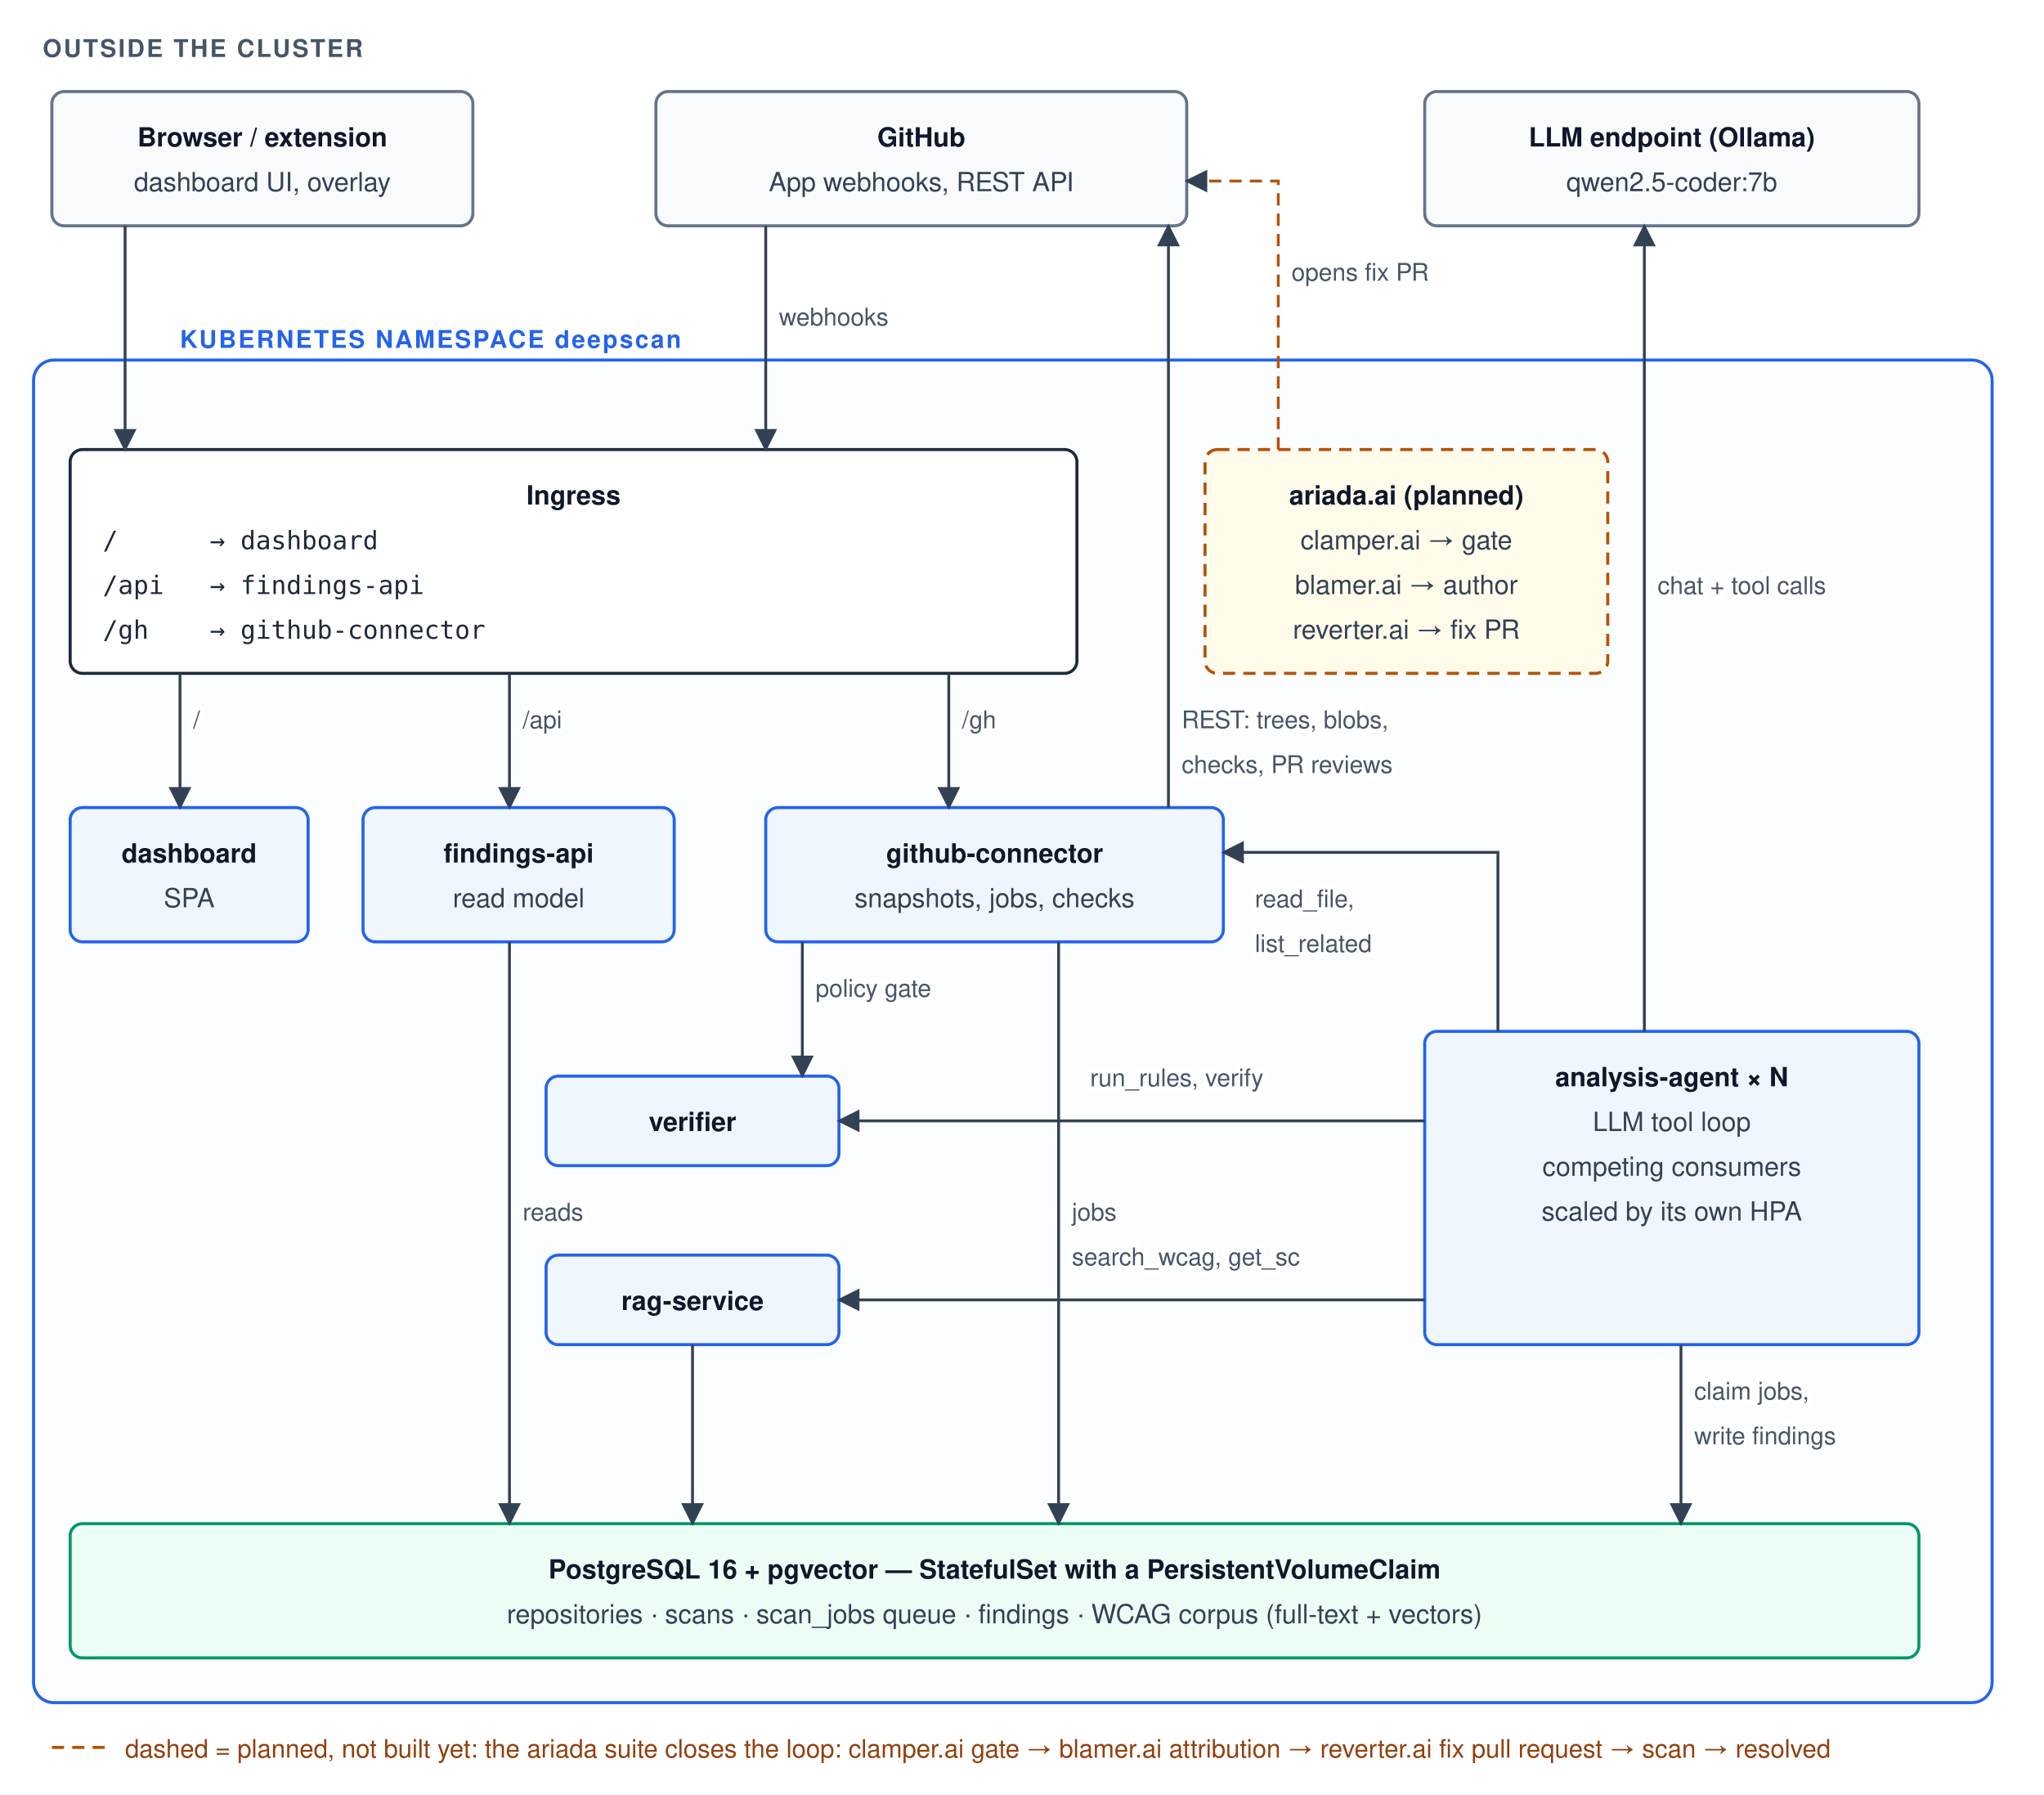
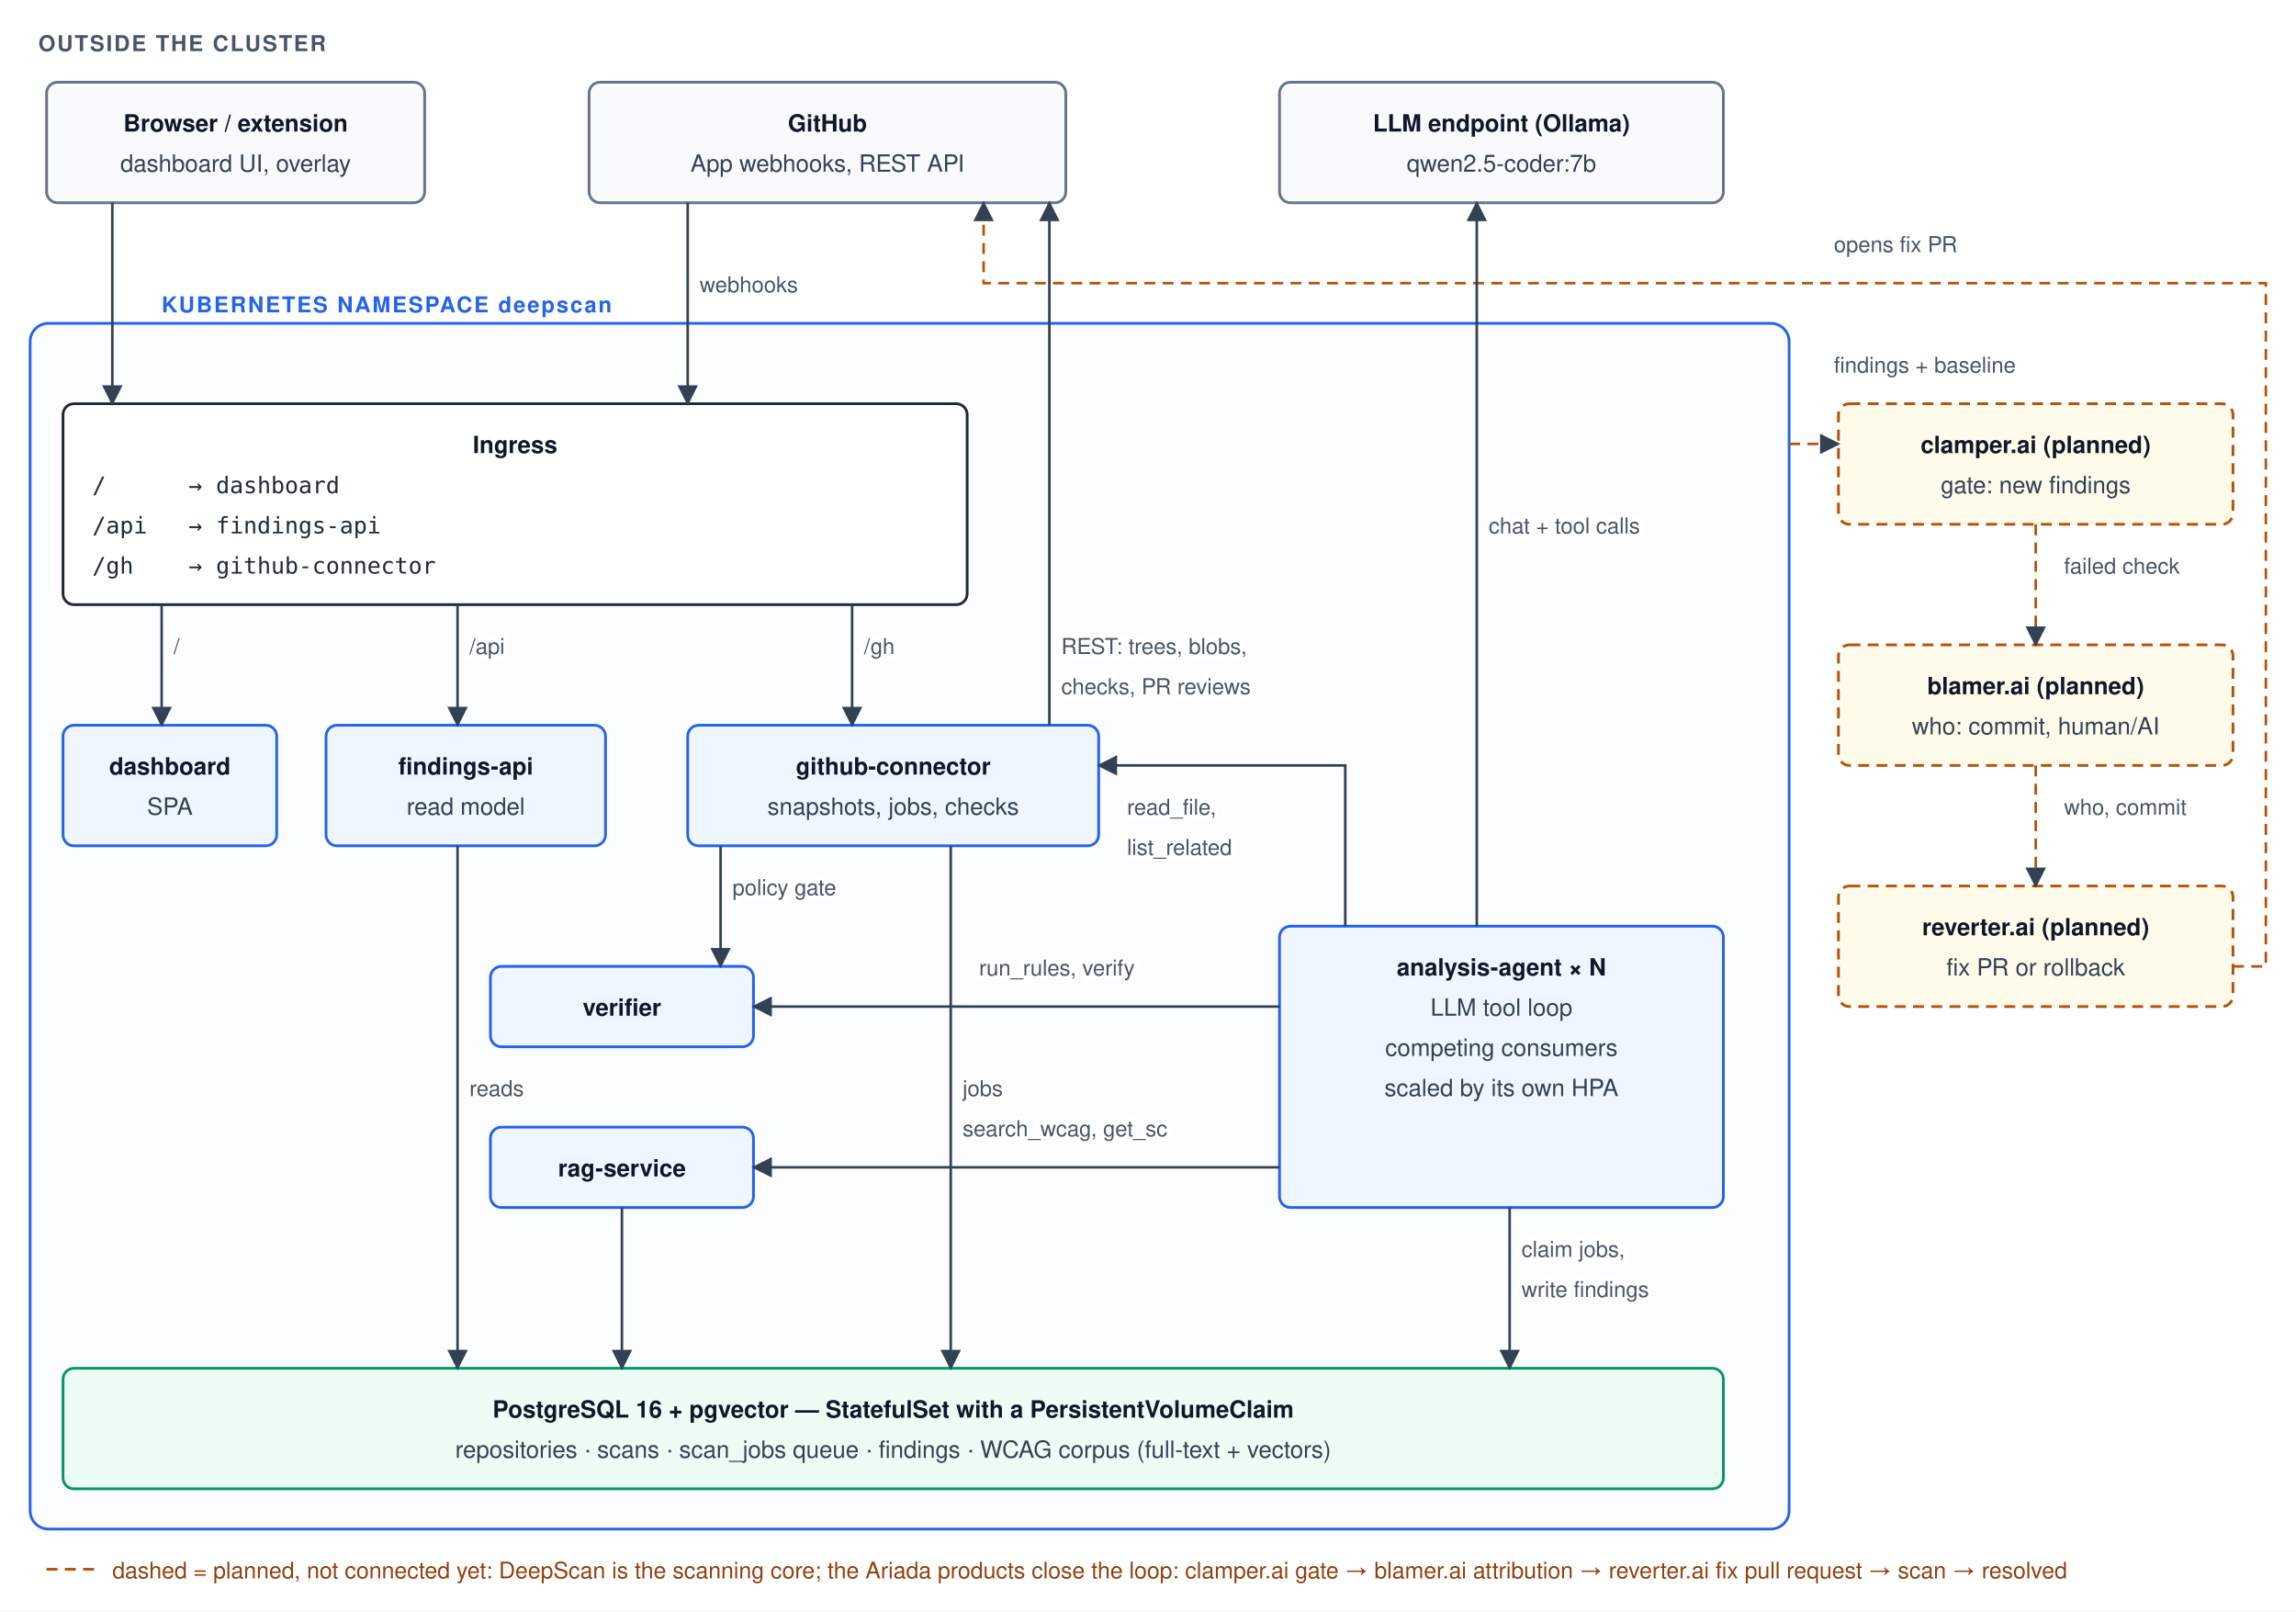
- <svg xmlns="http://www.w3.org/2000/svg" viewBox="0 0 1005 882" font-family="Atkinson Hyperlegible Next, -apple-system, Segoe UI, Helvetica, Arial, sans-serif" font-size="13" role="img" aria-labelledby="t d">
+ <svg xmlns="http://www.w3.org/2000/svg" viewBox="0 0 1257 882" font-family="Atkinson Hyperlegible Next, -apple-system, Segoe UI, Helvetica, Arial, sans-serif" font-size="13" role="img" aria-labelledby="t d">
  <defs>
    <marker id="a" viewBox="0 0 10 10" refX="9" refY="5" markerWidth="8" markerHeight="8" orient="auto-start-reverse">
      <path d="M0,0 L10,5 L0,10 z" fill="#334155" />
    </marker>
  </defs>
  <rect width="100%" height="100%" fill="#ffffff" />
  <text x="21" y="28" font-weight="700" fill="#475569" letter-spacing=".08em" font-size="12">OUTSIDE THE CLUSTER</text>
  <rect x="16.5" y="177" width="963" height="660" rx="10" fill="#fbfdff" stroke="#2563eb" stroke-width="1.5" />
  <text x="88.5" y="171" font-weight="700" fill="#2563eb" letter-spacing=".08em" font-size="12">KUBERNETES NAMESPACE deepscan</text>
  <rect x="25.5" y="45" width="207" height="66" rx="6" fill="#f8fafc" stroke="#64748b" stroke-width="1.5" />
  <text x="129" y="72" text-anchor="middle" font-weight="700" fill="#0f172a">Browser / extension</text>
  <text x="129" y="94" text-anchor="middle" fill="#334155">dashboard UI, overlay</text>
  <rect x="322.5" y="45" width="261" height="66" rx="6" fill="#f8fafc" stroke="#64748b" stroke-width="1.5" />
  <text x="453" y="72" text-anchor="middle" font-weight="700" fill="#0f172a">GitHub</text>
  <text x="453" y="94" text-anchor="middle" fill="#334155">App webhooks, REST API</text>
  <rect x="700.5" y="45" width="243" height="66" rx="6" fill="#f8fafc" stroke="#64748b" stroke-width="1.5" />
  <text x="822" y="72" text-anchor="middle" font-weight="700" fill="#0f172a">LLM endpoint (Ollama)</text>
  <text x="822" y="94" text-anchor="middle" fill="#334155">qwen2.5-coder:7b</text>
  <rect x="34.5" y="221" width="495" height="110" rx="6" fill="#ffffff" stroke="#1e293b" stroke-width="1.5" />
  <text x="282" y="248" text-anchor="middle" font-weight="700" fill="#0f172a">Ingress</text>
  <text x="50.5" y="270" xml:space="preserve" font-family="Atkinson Hyperlegible Mono, ui-monospace, Menlo, monospace" font-size="12.5" fill="#1e293b">/      → dashboard</text>
  <text x="50.5" y="292" xml:space="preserve" font-family="Atkinson Hyperlegible Mono, ui-monospace, Menlo, monospace" font-size="12.5" fill="#1e293b">/api   → findings-api</text>
  <text x="50.5" y="314" xml:space="preserve" font-family="Atkinson Hyperlegible Mono, ui-monospace, Menlo, monospace" font-size="12.5" fill="#1e293b">/gh    → github-connector</text>
  <rect x="34.5" y="397" width="117" height="66" rx="6" fill="#eff6ff" stroke="#2563eb" stroke-width="1.5" />
  <text x="93" y="424" text-anchor="middle" font-weight="700" fill="#0f172a">dashboard</text>
  <text x="93" y="446" text-anchor="middle" fill="#334155">SPA</text>
  <rect x="178.5" y="397" width="153" height="66" rx="6" fill="#eff6ff" stroke="#2563eb" stroke-width="1.5" />
  <text x="255" y="424" text-anchor="middle" font-weight="700" fill="#0f172a">findings-api</text>
  <text x="255" y="446" text-anchor="middle" fill="#334155">read model</text>
  <rect x="376.5" y="397" width="225" height="66" rx="6" fill="#eff6ff" stroke="#2563eb" stroke-width="1.5" />
  <text x="489" y="424" text-anchor="middle" font-weight="700" fill="#0f172a">github-connector</text>
  <text x="489" y="446" text-anchor="middle" fill="#334155">snapshots, jobs, checks</text>
  <rect x="268.5" y="529" width="144" height="44" rx="6" fill="#eff6ff" stroke="#2563eb" stroke-width="1.5" />
  <text x="340.5" y="556" text-anchor="middle" font-weight="700" fill="#0f172a">verifier</text>
  <rect x="268.5" y="617" width="144" height="44" rx="6" fill="#eff6ff" stroke="#2563eb" stroke-width="1.5" />
  <text x="340.5" y="644" text-anchor="middle" font-weight="700" fill="#0f172a">rag-service</text>
-   <rect x="592.5" y="221" width="198" height="110" rx="6" fill="#fffbeb" stroke="#b45309" stroke-width="1.5" stroke-dasharray="6 4" />
-   <text x="691.5" y="248" text-anchor="middle" font-weight="700" fill="#0f172a">ariada.ai (planned)</text>
-   <text x="691.5" y="270" text-anchor="middle" fill="#334155">clamper.ai → gate</text>
-   <text x="691.5" y="292" text-anchor="middle" fill="#334155">blamer.ai → author</text>
-   <text x="691.5" y="314" text-anchor="middle" fill="#334155">reverter.ai → fix PR</text>
+   <rect x="1006.5" y="221" width="216" height="66" rx="6" fill="#fffbeb" stroke="#b45309" stroke-width="1.5" stroke-dasharray="6 4" />
+   <text x="1114.5" y="248" text-anchor="middle" font-weight="700" fill="#0f172a">clamper.ai (planned)</text>
+   <text x="1114.5" y="270" text-anchor="middle" fill="#334155">gate: new findings</text>
+   <rect x="1006.5" y="353" width="216" height="66" rx="6" fill="#fffbeb" stroke="#b45309" stroke-width="1.5" stroke-dasharray="6 4" />
+   <text x="1114.5" y="380" text-anchor="middle" font-weight="700" fill="#0f172a">blamer.ai (planned)</text>
+   <text x="1114.5" y="402" text-anchor="middle" fill="#334155">who: commit, human/AI</text>
+   <rect x="1006.5" y="485" width="216" height="66" rx="6" fill="#fffbeb" stroke="#b45309" stroke-width="1.5" stroke-dasharray="6 4" />
+   <text x="1114.5" y="512" text-anchor="middle" font-weight="700" fill="#0f172a">reverter.ai (planned)</text>
+   <text x="1114.5" y="534" text-anchor="middle" fill="#334155">fix PR or rollback</text>
  <rect x="700.5" y="507" width="243" height="154" rx="6" fill="#eff6ff" stroke="#2563eb" stroke-width="1.5" />
  <text x="822" y="534" text-anchor="middle" font-weight="700" fill="#0f172a">analysis-agent × N</text>
  <text x="822" y="556" text-anchor="middle" fill="#334155">LLM tool loop</text>
  <text x="822" y="578" text-anchor="middle" fill="#334155">competing consumers</text>
  <text x="822" y="600" text-anchor="middle" fill="#334155">scaled by its own HPA</text>
  <rect x="34.5" y="749" width="909" height="66" rx="6" fill="#ecfdf5" stroke="#059669" stroke-width="1.5" />
  <text x="489" y="776" text-anchor="middle" font-weight="700" fill="#0f172a">PostgreSQL 16 + pgvector — StatefulSet with a PersistentVolumeClaim</text>
  <text x="489" y="798" text-anchor="middle" fill="#334155">repositories · scans · scan_jobs queue · findings · WCAG corpus (full-text + vectors)</text>
  <polyline points="61.5,111 61.5,221" fill="none" stroke="#334155" stroke-width="1.4" marker-end="url(#a)" />
  <polyline points="376.5,111 376.5,221" fill="none" stroke="#334155" stroke-width="1.4" marker-end="url(#a)" />
  <text x="383" y="160" fill="#475569" font-size="12" stroke="#ffffff" stroke-width="4" paint-order="stroke">webhooks</text>
  <polyline points="574.5,397 574.5,111" fill="none" stroke="#334155" stroke-width="1.4" marker-end="url(#a)" />
  <text x="581" y="358" fill="#475569" font-size="12" stroke="#ffffff" stroke-width="4" paint-order="stroke">REST: trees, blobs,</text>
  <text x="581" y="380" fill="#475569" font-size="12" stroke="#ffffff" stroke-width="4" paint-order="stroke">checks, PR reviews</text>
-   <polyline points="628.5,221 628.5,89 583.5,89" fill="none" stroke="#b45309" stroke-width="1.4" stroke-dasharray="6 4" marker-end="url(#a)" />
-   <text x="635" y="138" fill="#475569" font-size="12" stroke="#ffffff" stroke-width="4" paint-order="stroke">opens fix PR</text>
+   <polyline points="979.5,243 1006.5,243" fill="none" stroke="#b45309" stroke-width="1.4" stroke-dasharray="6 4" marker-end="url(#a)" />
+   <text x="1004" y="204" fill="#475569" font-size="12" stroke="#ffffff" stroke-width="4" paint-order="stroke">findings + baseline</text>
+   <polyline points="1114.5,287 1114.5,353" fill="none" stroke="#b45309" stroke-width="1.4" stroke-dasharray="6 4" marker-end="url(#a)" />
+   <text x="1130" y="314" fill="#475569" font-size="12" stroke="#ffffff" stroke-width="4" paint-order="stroke">failed check</text>
+   <polyline points="1114.5,419 1114.5,485" fill="none" stroke="#b45309" stroke-width="1.4" stroke-dasharray="6 4" marker-end="url(#a)" />
+   <text x="1130" y="446" fill="#475569" font-size="12" stroke="#ffffff" stroke-width="4" paint-order="stroke">who, commit</text>
+   <polyline points="1222.5,529 1240.5,529 1240.5,155 538.5,155 538.5,111" fill="none" stroke="#b45309" stroke-width="1.4" stroke-dasharray="6 4" marker-end="url(#a)" />
+   <text x="1004" y="138" fill="#475569" font-size="12" stroke="#ffffff" stroke-width="4" paint-order="stroke">opens fix PR</text>
  <polyline points="808.5,507 808.5,111" fill="none" stroke="#334155" stroke-width="1.4" marker-end="url(#a)" />
  <text x="815" y="292" fill="#475569" font-size="12" stroke="#ffffff" stroke-width="4" paint-order="stroke">chat + tool calls</text>
  <polyline points="88.5,331 88.5,397" fill="none" stroke="#334155" stroke-width="1.4" marker-end="url(#a)" />
  <text x="95" y="358" fill="#475569" font-size="12" stroke="#ffffff" stroke-width="4" paint-order="stroke">/</text>
  <polyline points="250.5,331 250.5,397" fill="none" stroke="#334155" stroke-width="1.4" marker-end="url(#a)" />
  <text x="257" y="358" fill="#475569" font-size="12" stroke="#ffffff" stroke-width="4" paint-order="stroke">/api</text>
  <polyline points="466.5,331 466.5,397" fill="none" stroke="#334155" stroke-width="1.4" marker-end="url(#a)" />
  <text x="473" y="358" fill="#475569" font-size="12" stroke="#ffffff" stroke-width="4" paint-order="stroke">/gh</text>
  <polyline points="736.5,507 736.5,419 601.5,419" fill="none" stroke="#334155" stroke-width="1.4" marker-end="url(#a)" />
  <text x="617" y="446" fill="#475569" font-size="12" stroke="#ffffff" stroke-width="4" paint-order="stroke">read_file,</text>
  <text x="617" y="468" fill="#475569" font-size="12" stroke="#ffffff" stroke-width="4" paint-order="stroke">list_related</text>
  <polyline points="394.5,463 394.5,529" fill="none" stroke="#334155" stroke-width="1.4" marker-end="url(#a)" />
  <text x="401" y="490" fill="#475569" font-size="12" stroke="#ffffff" stroke-width="4" paint-order="stroke">policy gate</text>
  <polyline points="700.5,551 412.5,551" fill="none" stroke="#334155" stroke-width="1.4" marker-end="url(#a)" />
  <text x="536" y="534" fill="#475569" font-size="12" stroke="#ffffff" stroke-width="4" paint-order="stroke">run_rules, verify</text>
  <polyline points="700.5,639 412.5,639" fill="none" stroke="#334155" stroke-width="1.4" marker-end="url(#a)" />
  <text x="527" y="622" fill="#475569" font-size="12" stroke="#ffffff" stroke-width="4" paint-order="stroke">search_wcag, get_sc</text>
  <polyline points="250.5,463 250.5,749" fill="none" stroke="#334155" stroke-width="1.4" marker-end="url(#a)" />
  <text x="257" y="600" fill="#475569" font-size="12" stroke="#ffffff" stroke-width="4" paint-order="stroke">reads</text>
  <polyline points="340.5,661 340.5,749" fill="none" stroke="#334155" stroke-width="1.4" marker-end="url(#a)" />
  <polyline points="520.5,463 520.5,749" fill="none" stroke="#334155" stroke-width="1.4" marker-end="url(#a)" />
  <text x="527" y="600" fill="#475569" font-size="12" stroke="#ffffff" stroke-width="4" paint-order="stroke">jobs</text>
  <polyline points="826.5,661 826.5,749" fill="none" stroke="#334155" stroke-width="1.4" marker-end="url(#a)" />
  <text x="833" y="688" fill="#475569" font-size="12" stroke="#ffffff" stroke-width="4" paint-order="stroke">claim jobs,</text>
  <text x="833" y="710" fill="#475569" font-size="12" stroke="#ffffff" stroke-width="4" paint-order="stroke">write findings</text>
  <line x1="25.5" y1="859" x2="52.5" y2="859" stroke="#b45309" stroke-width="1.5" stroke-dasharray="6 4" />
-   <text x="61.5" y="864" fill="#92400e" font-size="12.5">dashed = planned, not built yet: the ariada suite closes the loop: clamper.ai gate → blamer.ai attribution → reverter.ai fix pull request → scan → resolved</text>
+   <text x="61.5" y="864" fill="#92400e" font-size="12.5">dashed = planned, not connected yet: DeepScan is the scanning core; the Ariada products close the loop: clamper.ai gate → blamer.ai attribution → reverter.ai fix pull request → scan → resolved</text>
</svg>
